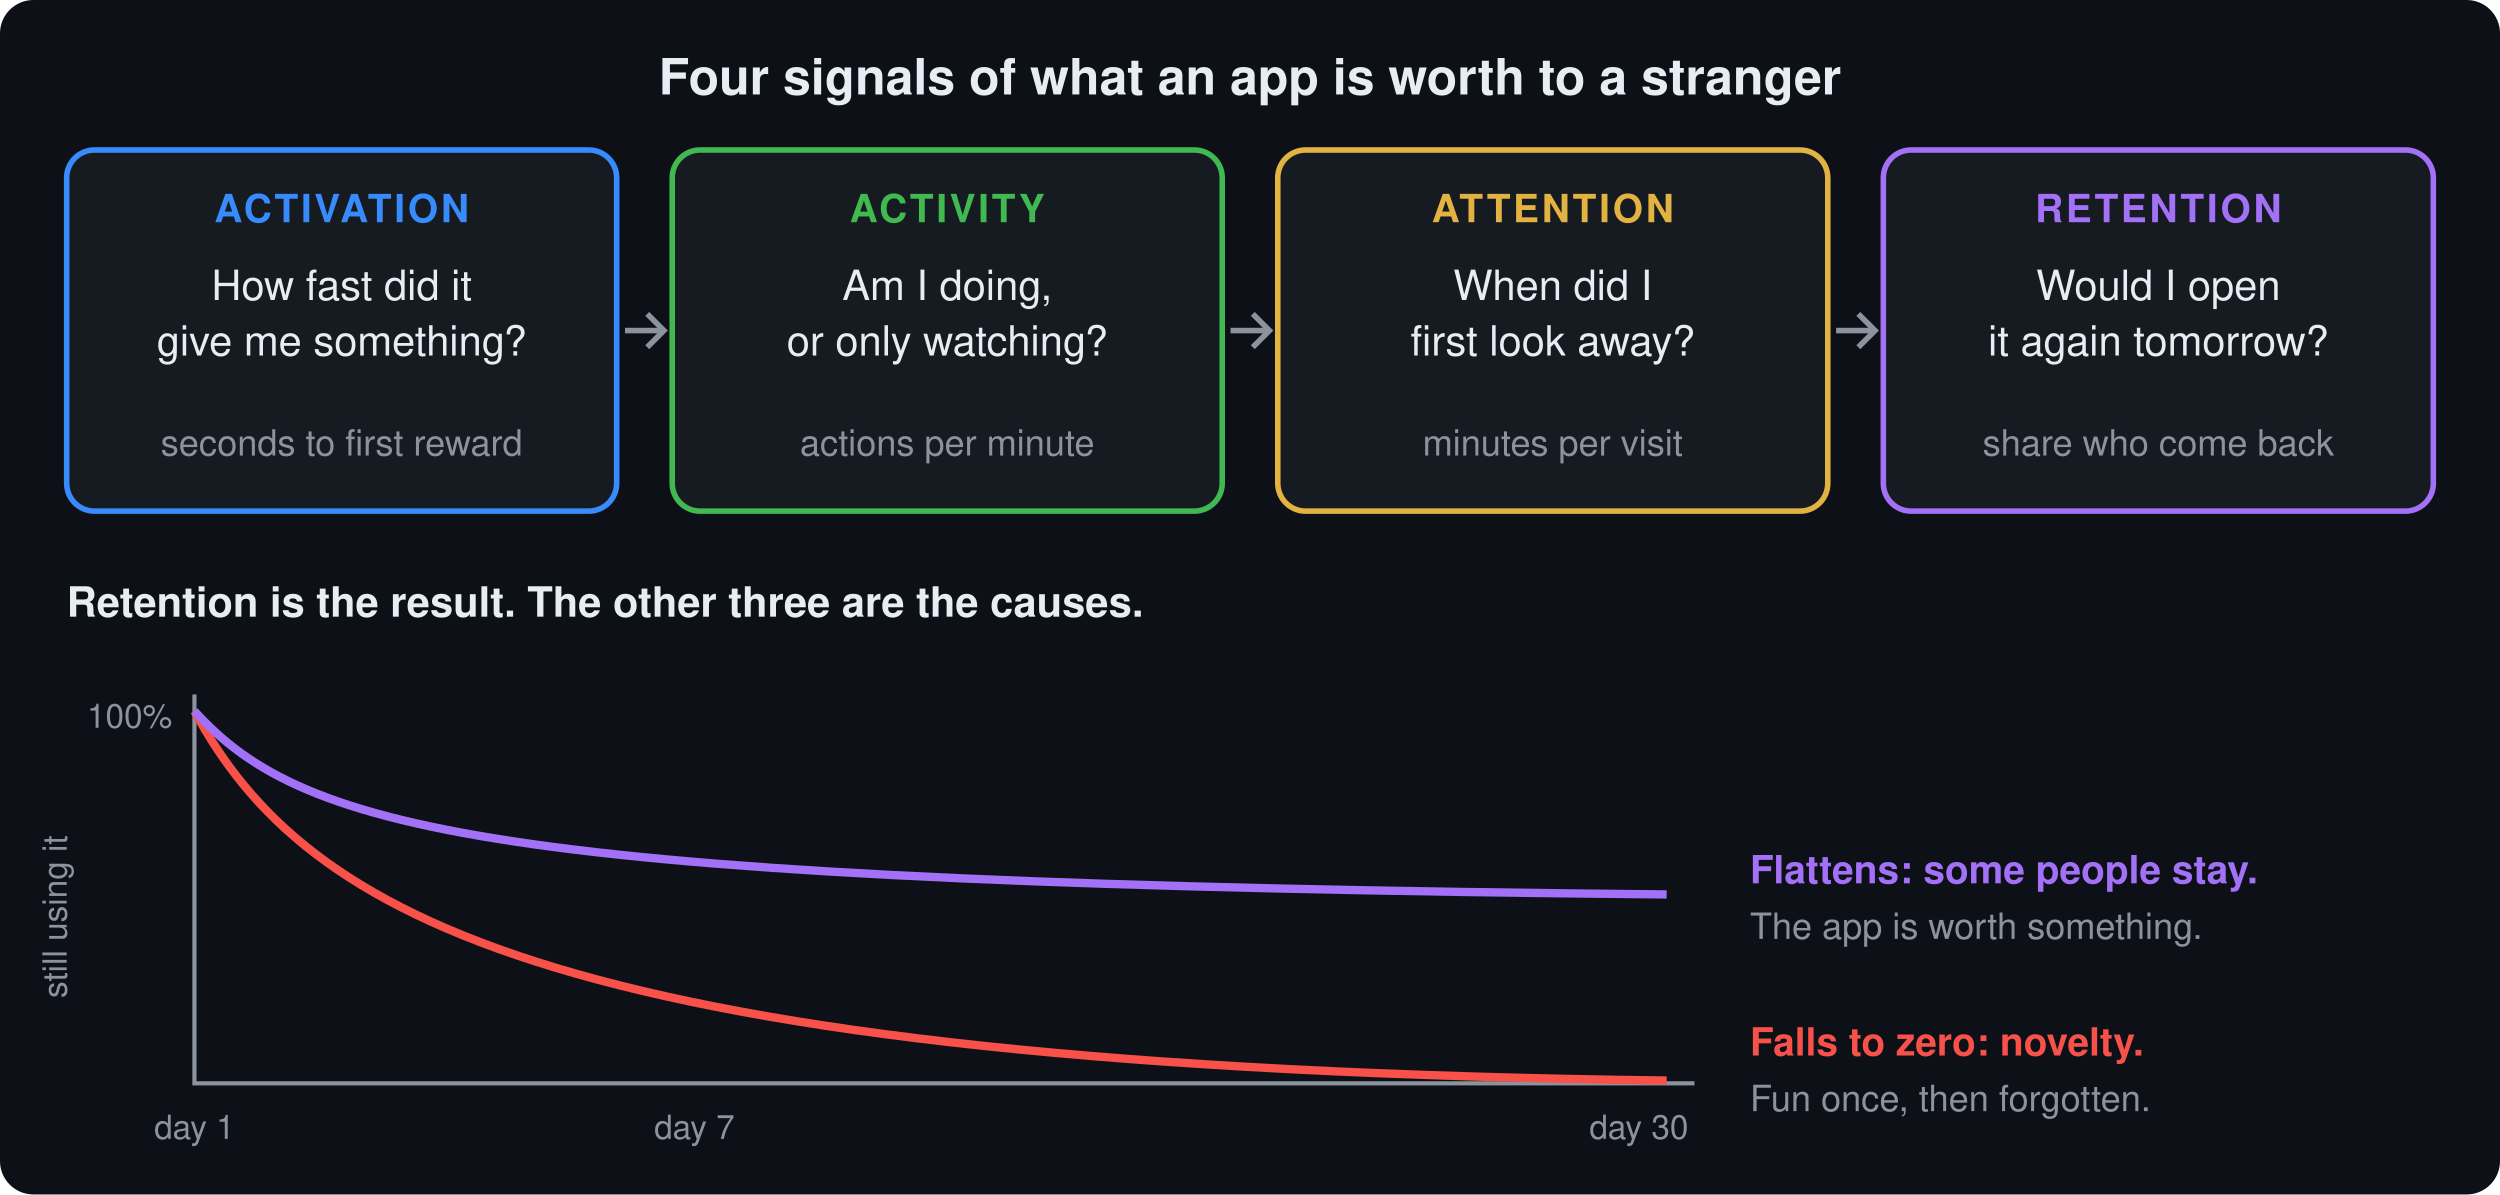
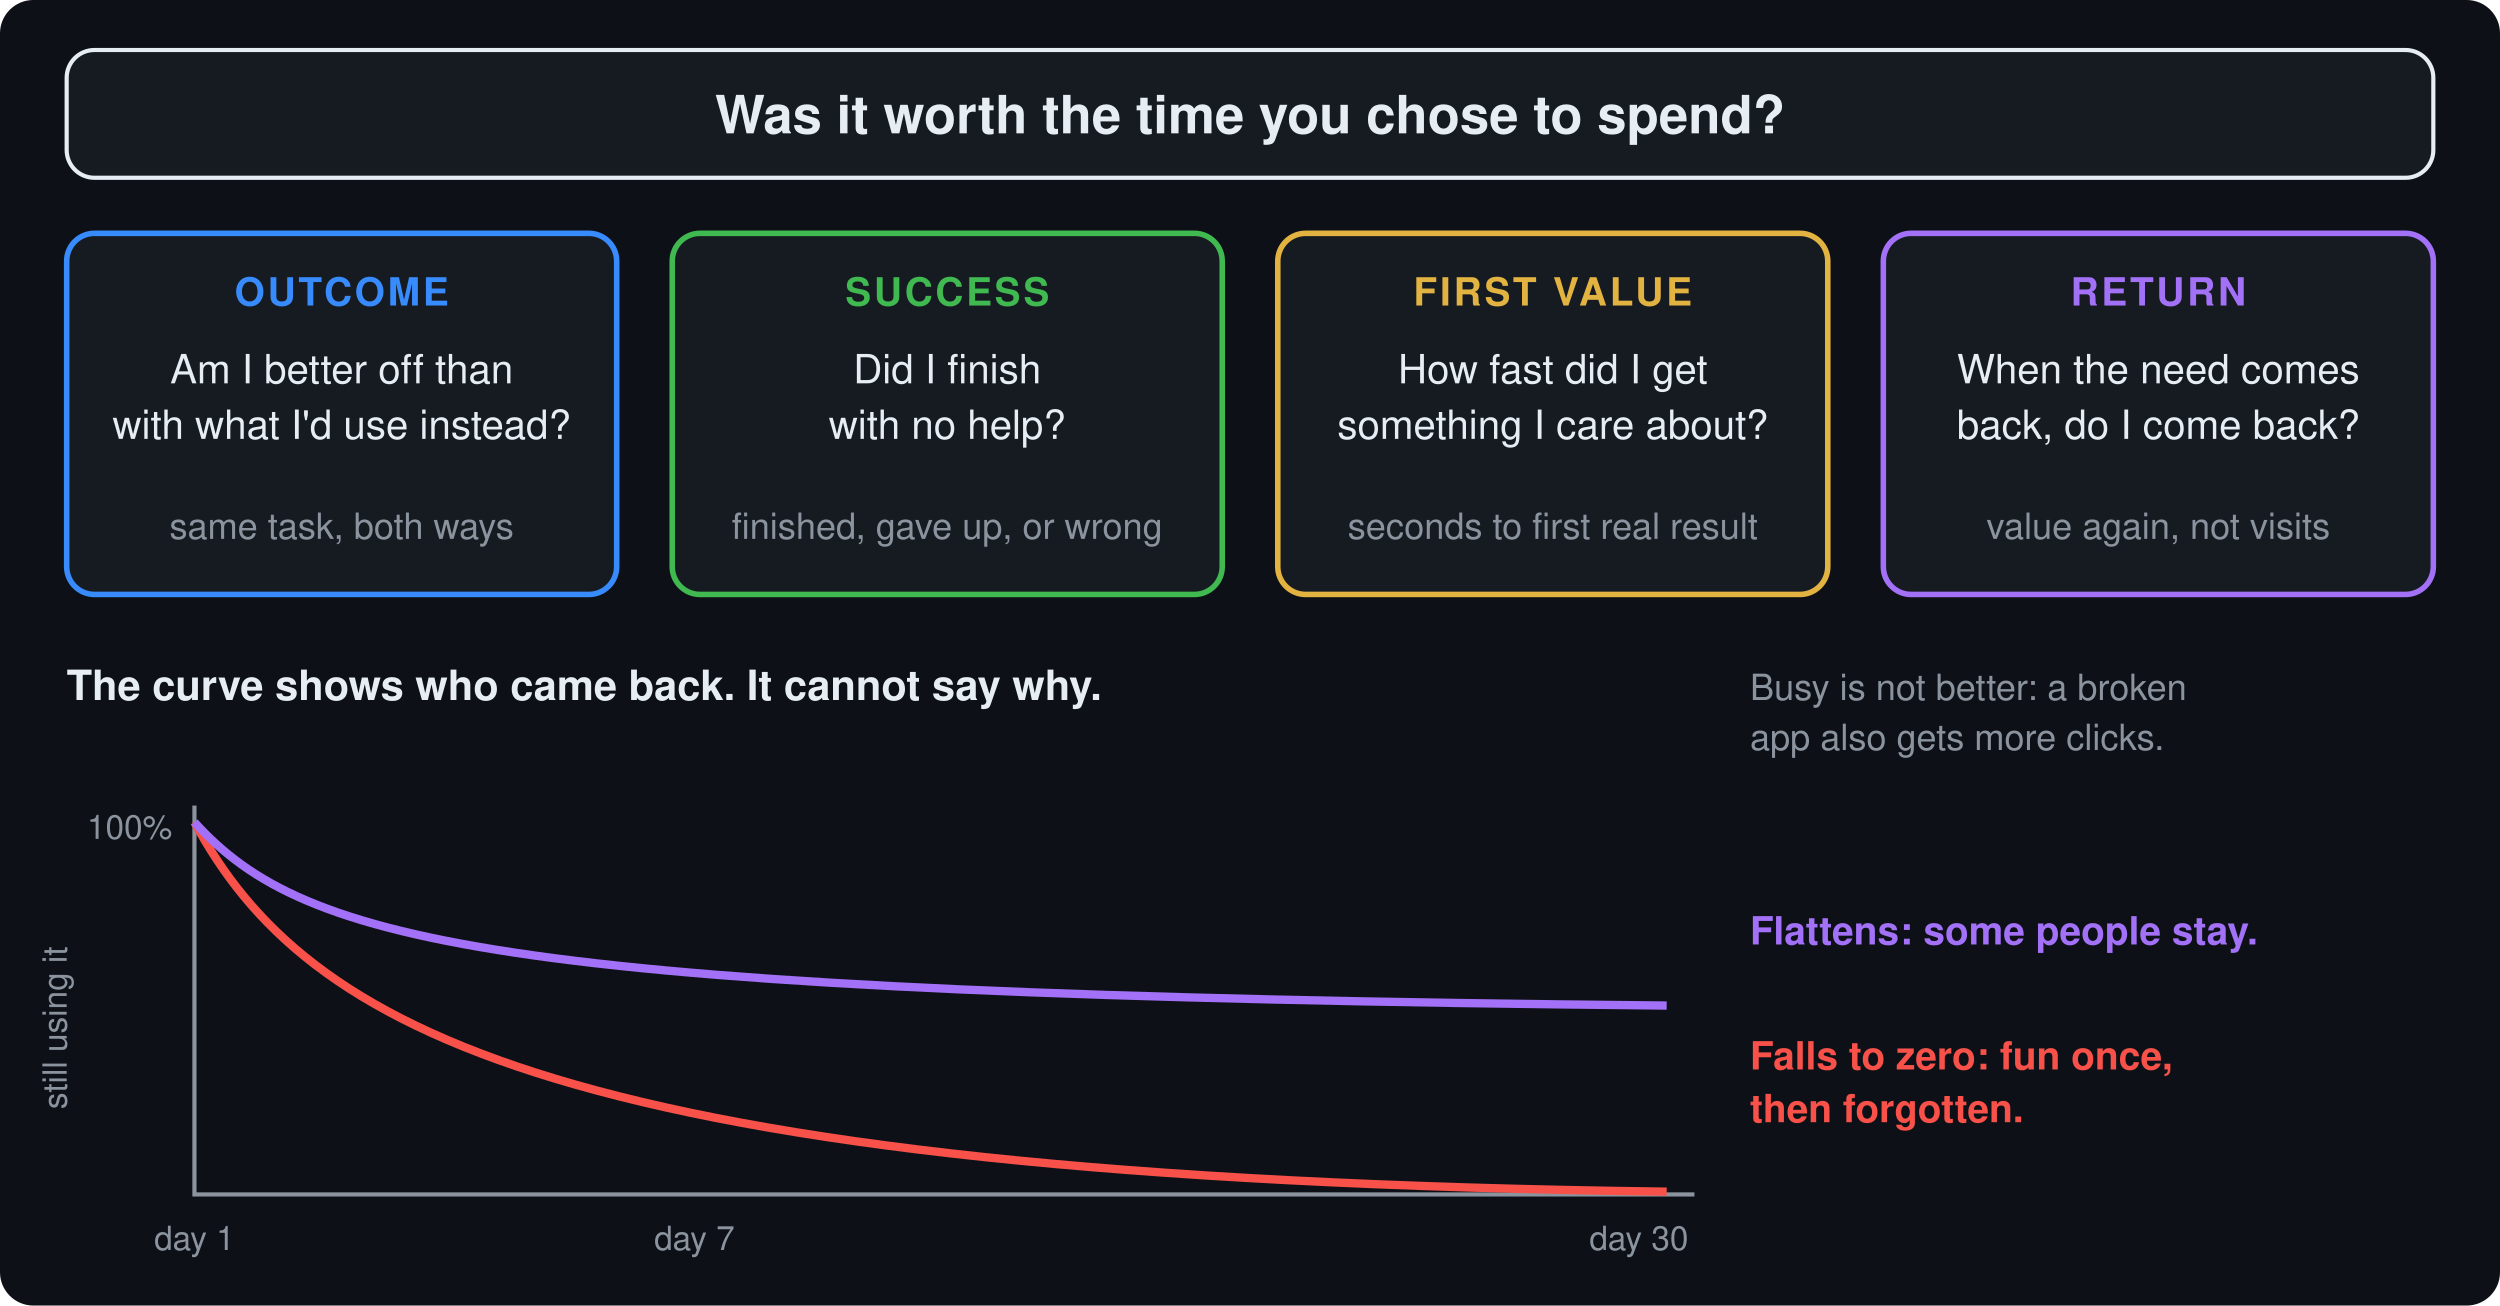
- <svg xmlns="http://www.w3.org/2000/svg" viewBox="0 0 900 430" width="900" height="430" font-family="-apple-system, 'Segoe UI', Helvetica, Arial, sans-serif">
-   <rect width="900" height="430" rx="12" fill="#0d1117" />
-   <text x="450" y="34" fill="#e6edf3" font-size="18" font-weight="700" text-anchor="middle">Four signals of what an app is worth to a stranger</text>
-   <rect x="24" y="54" width="198" height="130" rx="10" fill="#161b22" stroke="#388bfd" stroke-width="2" />
-   <text x="123" y="80" fill="#388bfd" font-size="14" font-weight="700" text-anchor="middle" letter-spacing="1">ACTIVATION</text>
-   <text x="123" y="108" fill="#e6edf3" font-size="15" text-anchor="middle">How fast did it</text>
-   <text x="123" y="128" fill="#e6edf3" font-size="15" text-anchor="middle">give me something?</text>
-   <text x="123" y="164" fill="#8b949e" font-size="13" text-anchor="middle">seconds to first reward</text>
-   <path d="M225 119 l14 0 m-6 -6 l6 6 l-6 6" stroke="#8b949e" stroke-width="2" fill="none" />
-   <rect x="242" y="54" width="198" height="130" rx="10" fill="#161b22" stroke="#3fb950" stroke-width="2" />
-   <text x="341" y="80" fill="#3fb950" font-size="14" font-weight="700" text-anchor="middle" letter-spacing="1">ACTIVITY</text>
-   <text x="341" y="108" fill="#e6edf3" font-size="15" text-anchor="middle">Am I doing,</text>
-   <text x="341" y="128" fill="#e6edf3" font-size="15" text-anchor="middle">or only watching?</text>
-   <text x="341" y="164" fill="#8b949e" font-size="13" text-anchor="middle">actions per minute</text>
-   <path d="M443 119 l14 0 m-6 -6 l6 6 l-6 6" stroke="#8b949e" stroke-width="2" fill="none" />
-   <rect x="460" y="54" width="198" height="130" rx="10" fill="#161b22" stroke="#e3b341" stroke-width="2" />
-   <text x="559" y="80" fill="#e3b341" font-size="14" font-weight="700" text-anchor="middle" letter-spacing="1">ATTENTION</text>
-   <text x="559" y="108" fill="#e6edf3" font-size="15" text-anchor="middle">When did I</text>
-   <text x="559" y="128" fill="#e6edf3" font-size="15" text-anchor="middle">first look away?</text>
-   <text x="559" y="164" fill="#8b949e" font-size="13" text-anchor="middle">minutes per visit</text>
-   <path d="M661 119 l14 0 m-6 -6 l6 6 l-6 6" stroke="#8b949e" stroke-width="2" fill="none" />
-   <rect x="678" y="54" width="198" height="130" rx="10" fill="#161b22" stroke="#a371f7" stroke-width="2" />
-   <text x="777" y="80" fill="#a371f7" font-size="14" font-weight="700" text-anchor="middle" letter-spacing="1">RETENTION</text>
-   <text x="777" y="108" fill="#e6edf3" font-size="15" text-anchor="middle">Would I open</text>
-   <text x="777" y="128" fill="#e6edf3" font-size="15" text-anchor="middle">it again tomorrow?</text>
-   <text x="777" y="164" fill="#8b949e" font-size="13" text-anchor="middle">share who come back</text>
-   <text x="24" y="222" fill="#e6edf3" font-size="15" font-weight="700">Retention is the result. The other three are the causes.</text>
-   <path d="M70 250 V390 H610" stroke="#8b949e" stroke-width="1.5" fill="none" />
-   <text x="62" y="262" fill="#8b949e" font-size="12" text-anchor="end">100%</text>
-   <text x="24" y="330" fill="#8b949e" font-size="12" transform="rotate(-90 24 330)" text-anchor="middle">still using it</text>
-   <text x="70" y="410" fill="#8b949e" font-size="12" text-anchor="middle">day 1</text>
-   <text x="250" y="410" fill="#8b949e" font-size="12" text-anchor="middle">day 7</text>
-   <text x="590" y="410" fill="#8b949e" font-size="12" text-anchor="middle">day 30</text>
-   <path d="M70 256 C110 330 200 384 600 389" stroke="#f85149" stroke-width="3" fill="none" />
-   <path d="M70 256 C110 300 180 318 600 322" stroke="#a371f7" stroke-width="3" fill="none" />
-   <text x="630" y="318" fill="#a371f7" font-size="14" font-weight="700">Flattens: some people stay.</text>
-   <text x="630" y="338" fill="#8b949e" font-size="13">The app is worth something.</text>
-   <text x="630" y="380" fill="#f85149" font-size="14" font-weight="700">Falls to zero: novelty.</text>
-   <text x="630" y="400" fill="#8b949e" font-size="13">Fun once, then forgotten.</text>
+ <svg xmlns="http://www.w3.org/2000/svg" viewBox="0 0 900 470" width="900" height="470" font-family="-apple-system, 'Segoe UI', Helvetica, Arial, sans-serif">
+   <rect width="900" height="470" rx="12" fill="#0d1117" />
+   <rect x="24" y="18" width="852" height="46" rx="10" fill="#161b22" stroke="#e6edf3" stroke-width="1.5" />
+   <text x="450" y="48" fill="#e6edf3" font-size="19" font-weight="700" text-anchor="middle">Was it worth the time you chose to spend?</text>
+   <rect x="24" y="84" width="198" height="130" rx="10" fill="#161b22" stroke="#388bfd" stroke-width="2" />
+   <text x="123" y="110" fill="#388bfd" font-size="14" font-weight="700" text-anchor="middle" letter-spacing="1">OUTCOME</text>
+   <text x="123" y="138" fill="#e6edf3" font-size="14.5" text-anchor="middle">Am I better off than</text>
+   <text x="123" y="158" fill="#e6edf3" font-size="14.5" text-anchor="middle">with what I'd use instead?</text>
+   <text x="123" y="194" fill="#8b949e" font-size="13" text-anchor="middle">same task, both ways</text>
+   <rect x="242" y="84" width="198" height="130" rx="10" fill="#161b22" stroke="#3fb950" stroke-width="2" />
+   <text x="341" y="110" fill="#3fb950" font-size="14" font-weight="700" text-anchor="middle" letter-spacing="1">SUCCESS</text>
+   <text x="341" y="138" fill="#e6edf3" font-size="14.5" text-anchor="middle">Did I finish</text>
+   <text x="341" y="158" fill="#e6edf3" font-size="14.5" text-anchor="middle">with no help?</text>
+   <text x="341" y="194" fill="#8b949e" font-size="13" text-anchor="middle">finished, gave up, or wrong</text>
+   <rect x="460" y="84" width="198" height="130" rx="10" fill="#161b22" stroke="#e3b341" stroke-width="2" />
+   <text x="559" y="110" fill="#e3b341" font-size="14" font-weight="700" text-anchor="middle" letter-spacing="1">FIRST VALUE</text>
+   <text x="559" y="138" fill="#e6edf3" font-size="14.5" text-anchor="middle">How fast did I get</text>
+   <text x="559" y="158" fill="#e6edf3" font-size="14.5" text-anchor="middle">something I care about?</text>
+   <text x="559" y="194" fill="#8b949e" font-size="13" text-anchor="middle">seconds to first real result</text>
+   <rect x="678" y="84" width="198" height="130" rx="10" fill="#161b22" stroke="#a371f7" stroke-width="2" />
+   <text x="777" y="110" fill="#a371f7" font-size="14" font-weight="700" text-anchor="middle" letter-spacing="1">RETURN</text>
+   <text x="777" y="138" fill="#e6edf3" font-size="14.5" text-anchor="middle">When the need comes</text>
+   <text x="777" y="158" fill="#e6edf3" font-size="14.5" text-anchor="middle">back, do I come back?</text>
+   <text x="777" y="194" fill="#8b949e" font-size="13" text-anchor="middle">value again, not visits</text>
+   <text x="24" y="252" fill="#e6edf3" font-size="15" font-weight="700">The curve shows who came back. It cannot say why.</text>
+   <path d="M70 290 V430 H610" stroke="#8b949e" stroke-width="1.5" fill="none" />
+   <text x="62" y="302" fill="#8b949e" font-size="12" text-anchor="end">100%</text>
+   <text x="24" y="370" fill="#8b949e" font-size="12" transform="rotate(-90 24 370)" text-anchor="middle">still using it</text>
+   <text x="70" y="450" fill="#8b949e" font-size="12" text-anchor="middle">day 1</text>
+   <text x="250" y="450" fill="#8b949e" font-size="12" text-anchor="middle">day 7</text>
+   <text x="590" y="450" fill="#8b949e" font-size="12" text-anchor="middle">day 30</text>
+   <path d="M70 296 C110 370 200 424 600 429" stroke="#f85149" stroke-width="3" fill="none" />
+   <path d="M70 296 C110 340 180 358 600 362" stroke="#a371f7" stroke-width="3" fill="none" />
+   <text x="630" y="340" fill="#a371f7" font-size="14" font-weight="700">Flattens: some people stay.</text>
+   <text x="630" y="385" fill="#f85149" font-size="14" font-weight="700">Falls to zero: fun once,</text>
+   <text x="630" y="404" fill="#f85149" font-size="14" font-weight="700">then forgotten.</text>
+   <text x="630" y="252" fill="#8b949e" font-size="13">Busy is not better: a broken</text>
+   <text x="630" y="270" fill="#8b949e" font-size="13">app also gets more clicks.</text>
</svg>
